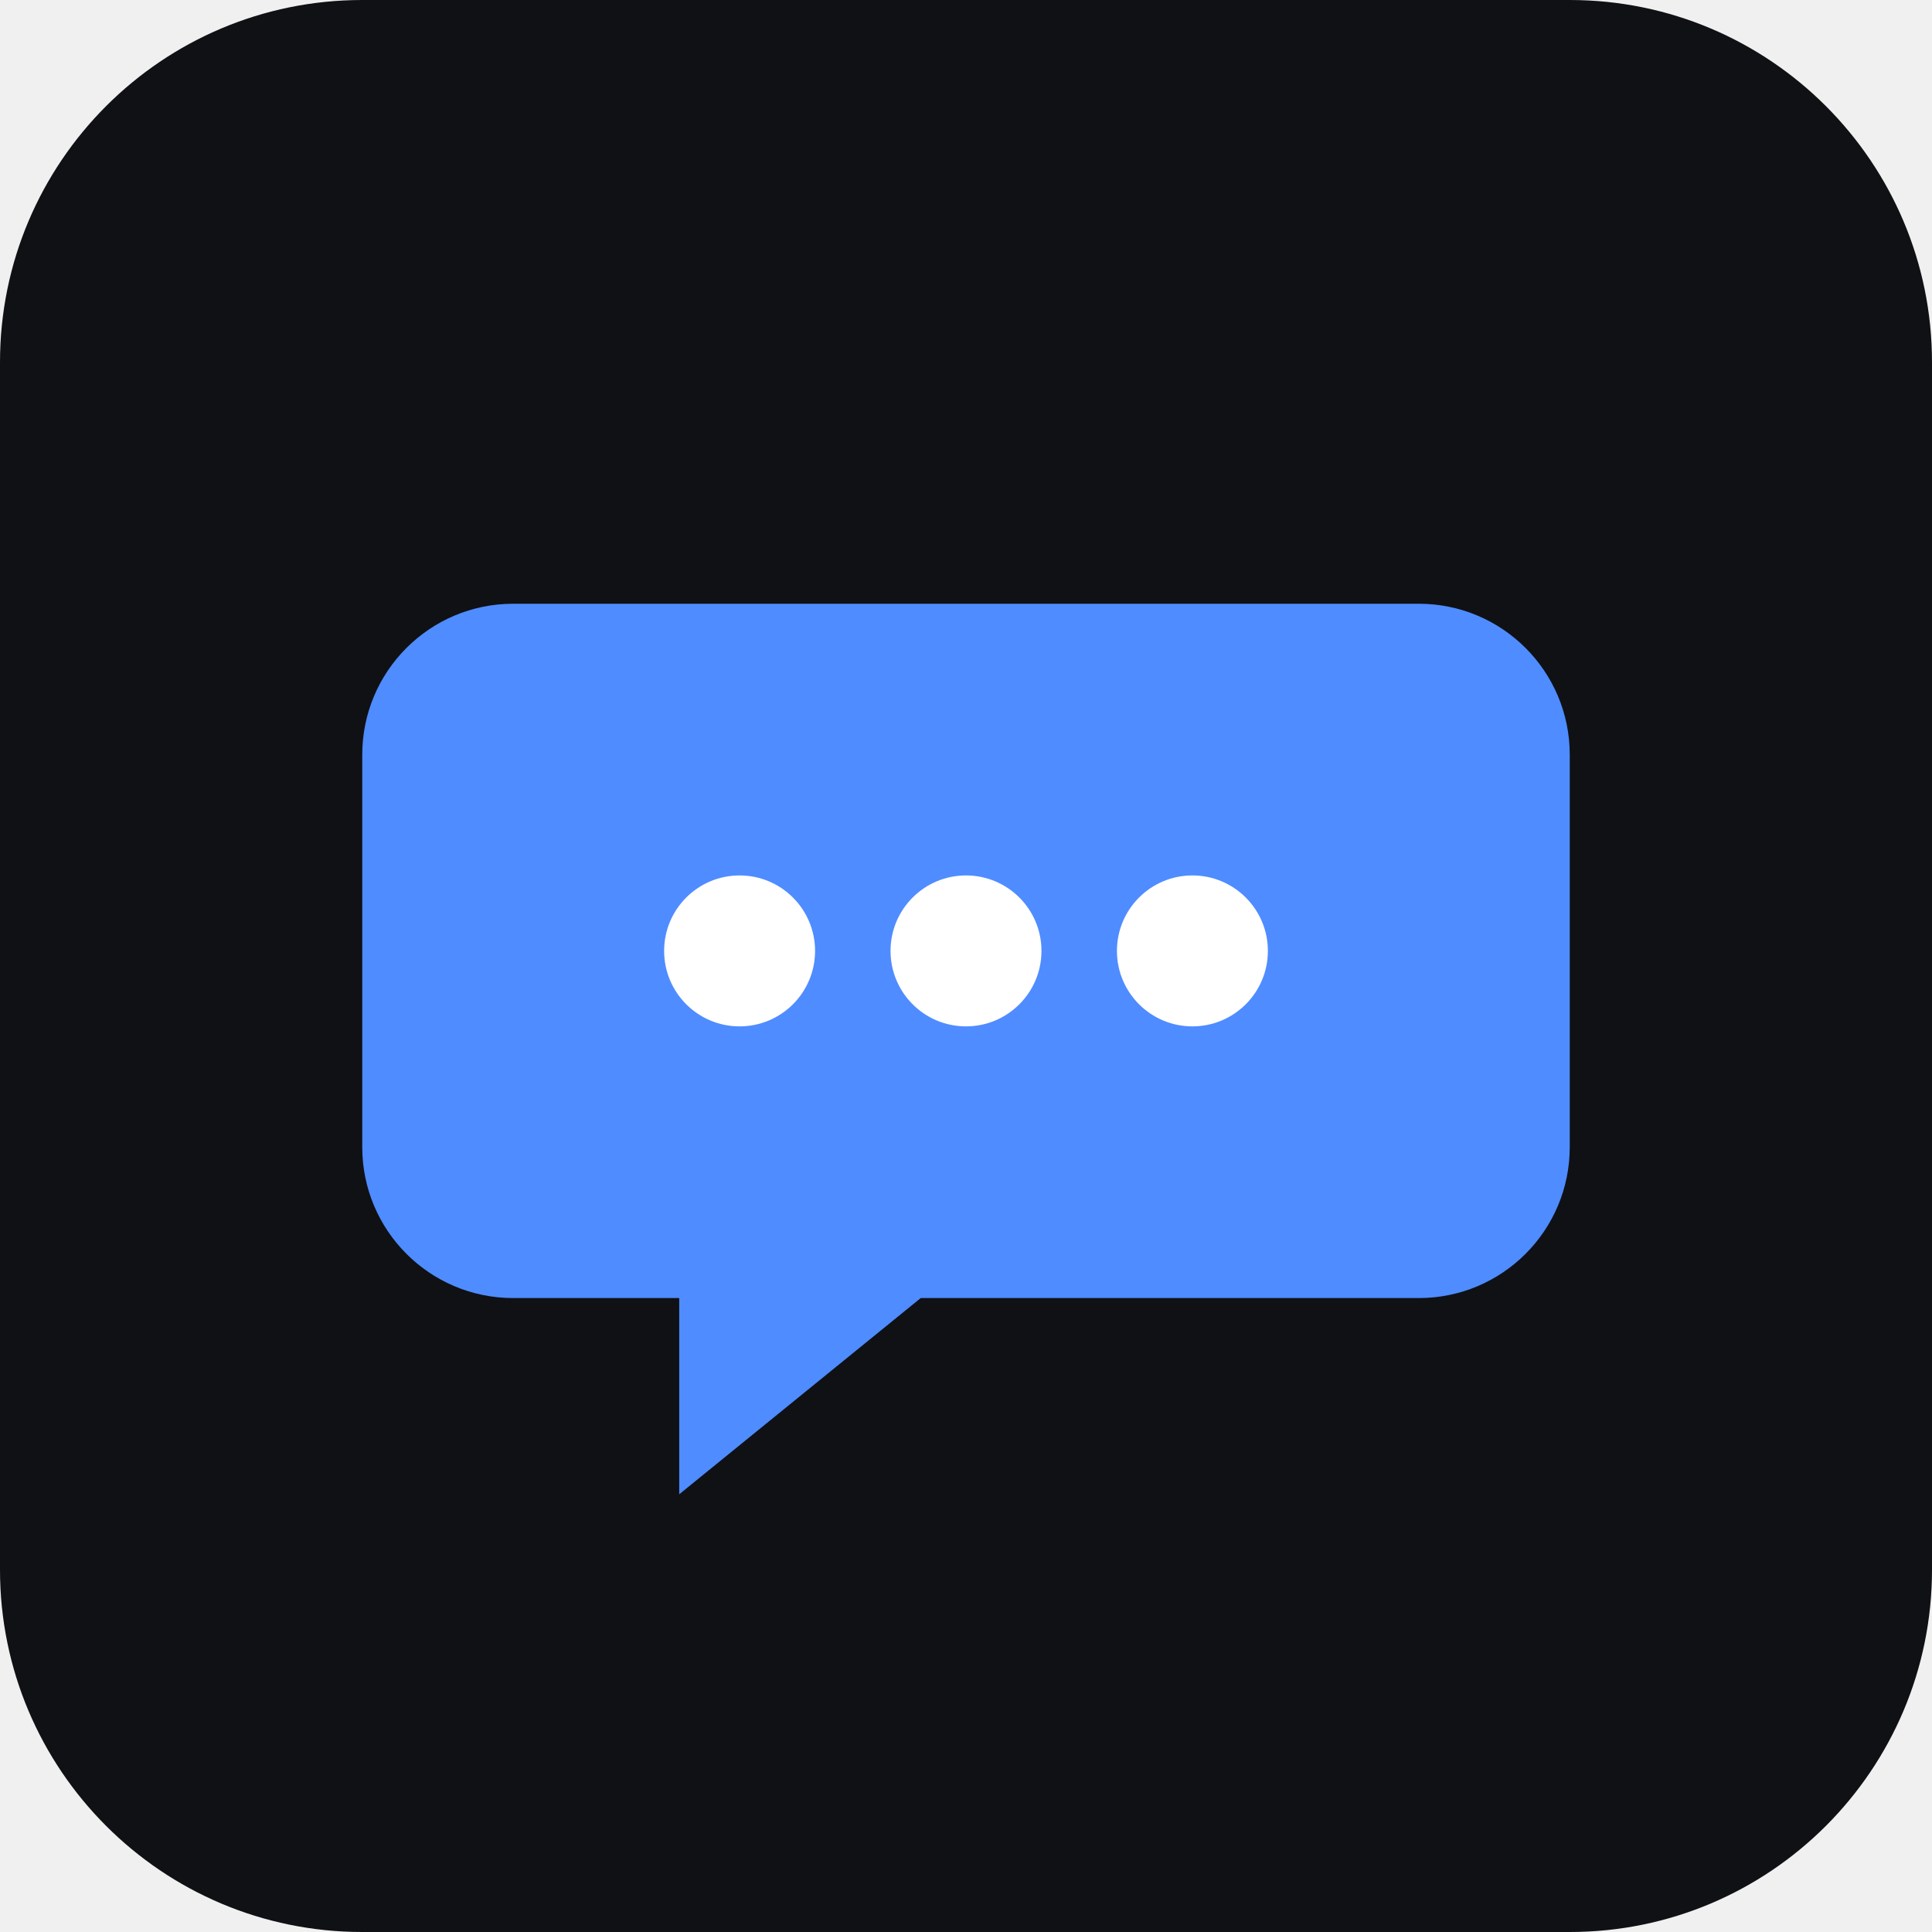
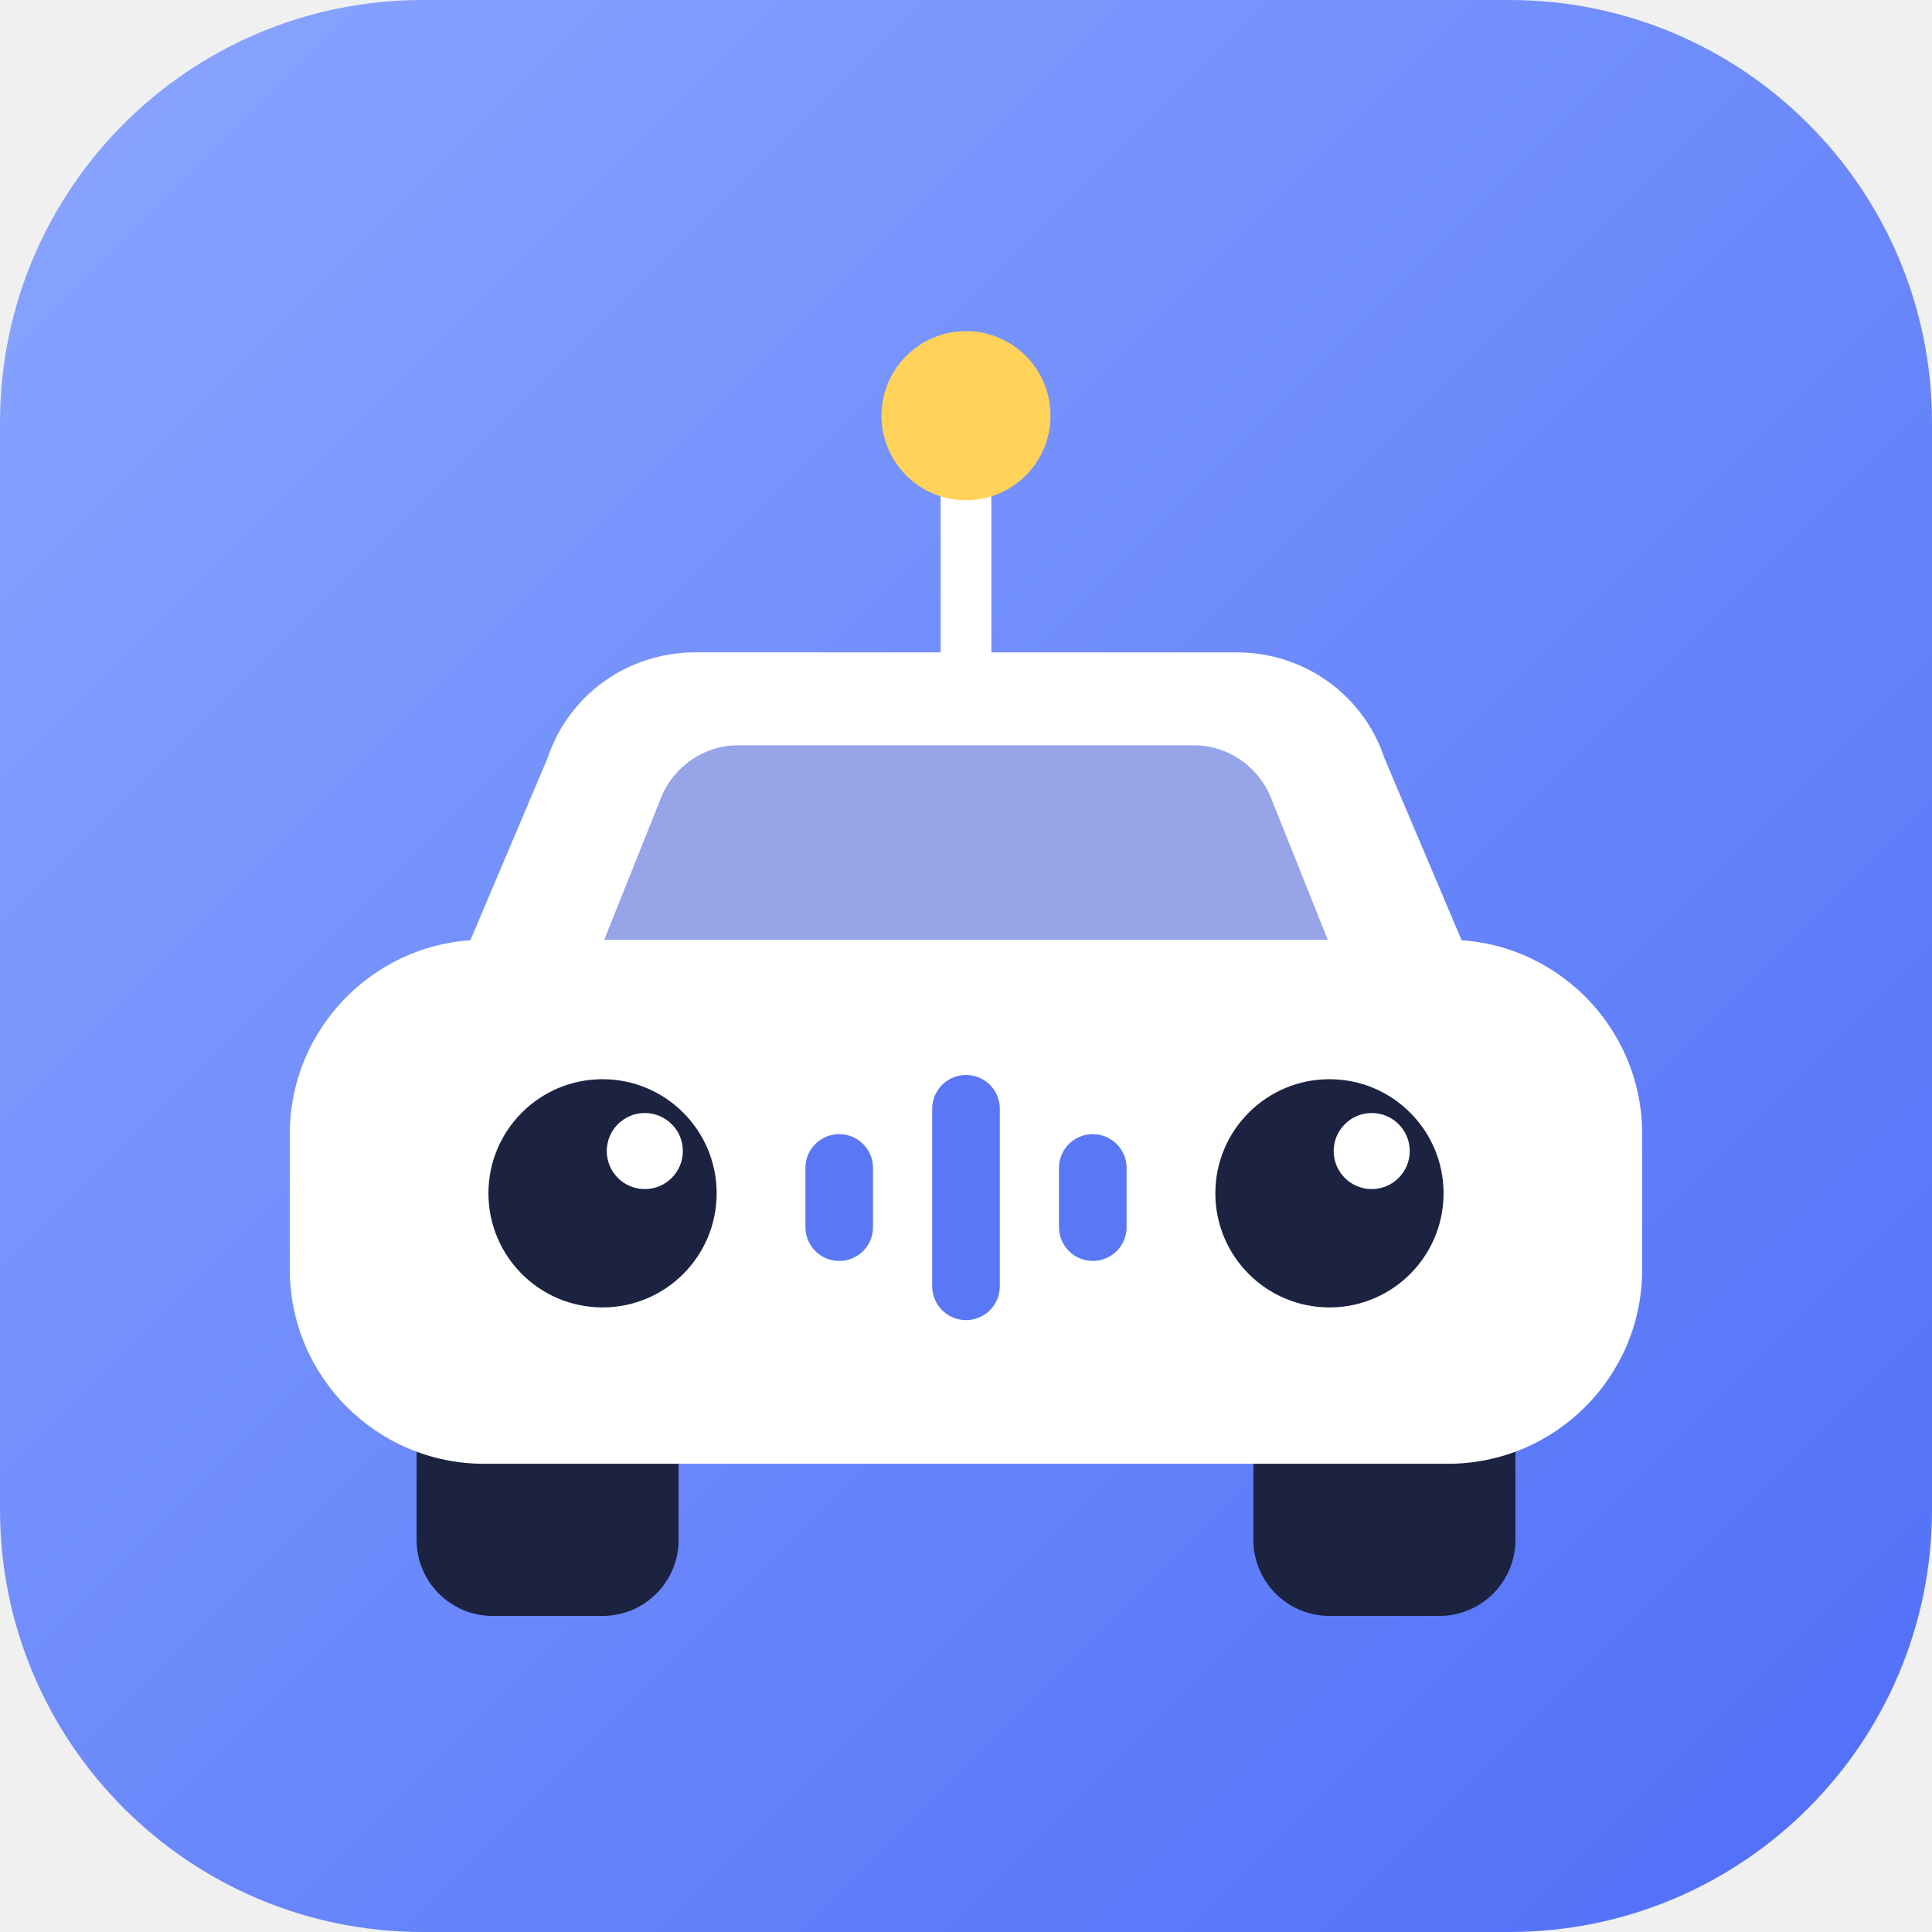
<svg xmlns="http://www.w3.org/2000/svg" viewBox="0 0 512 512">
-   <rect width="512" height="512" rx="96" fill="#0f1115" />
-   <path d="M136 160h240a40 40 0 0 1 40 40v104a40 40 0 0 1-40 40H244l-64 52v-52h-44a40 40 0 0 1-40-40V200a40 40 0 0 1 40-40z" fill="#4f8cff" />
-   <circle cx="196" cy="252" r="20" fill="#fff" />
-   <circle cx="256" cy="252" r="20" fill="#fff" />
-   <circle cx="316" cy="252" r="20" fill="#fff" />
+   <defs>
+     <linearGradient id="dt-bg" x1="0" y1="0" x2="1" y2="1">
+       <stop offset="0" stop-color="#8aa6ff" />
+       <stop offset="1" stop-color="#4f6ef7" />
+     </linearGradient>
+   </defs>
+   <rect width="512" height="512" rx="112" fill="url(#dt-bg)" />
+   <g transform="translate(256 258) scale(1.12) translate(-256 -258)">
+     <path d="M256 186v-46" stroke="#fff" stroke-width="12" stroke-linecap="round" />
+     <circle cx="256" cy="126" r="20" fill="#ffd25a" />
+     <rect x="126" y="350" width="62" height="60" rx="18" fill="#1b2340" />
+     <rect x="324" y="350" width="62" height="60" rx="18" fill="#1b2340" />
+     <path d="M192 182h128c16 0 30 10 35 25l25 59H132l25-59c5-15 19-25 35-25z" fill="#fff" />
+     <path d="M202 204h108c8 0 15 5 18 12l16 40H168l16-40c3-7 10-12 18-12z" fill="#3f5bd6" opacity=".55" />
+     <rect x="96" y="250" width="320" height="124" rx="46" fill="#fff" />
+     <circle cx="170" cy="310" r="27" fill="#1b2340" />
+     <circle cx="342" cy="310" r="27" fill="#1b2340" />
+     <circle cx="180" cy="300" r="9" fill="#fff" />
+     <circle cx="352" cy="300" r="9" fill="#fff" />
+     <path d="M226 304v14M256 290v42M286 304v14" stroke="#5a78f5" stroke-width="16" stroke-linecap="round" />
+   </g>
</svg>
